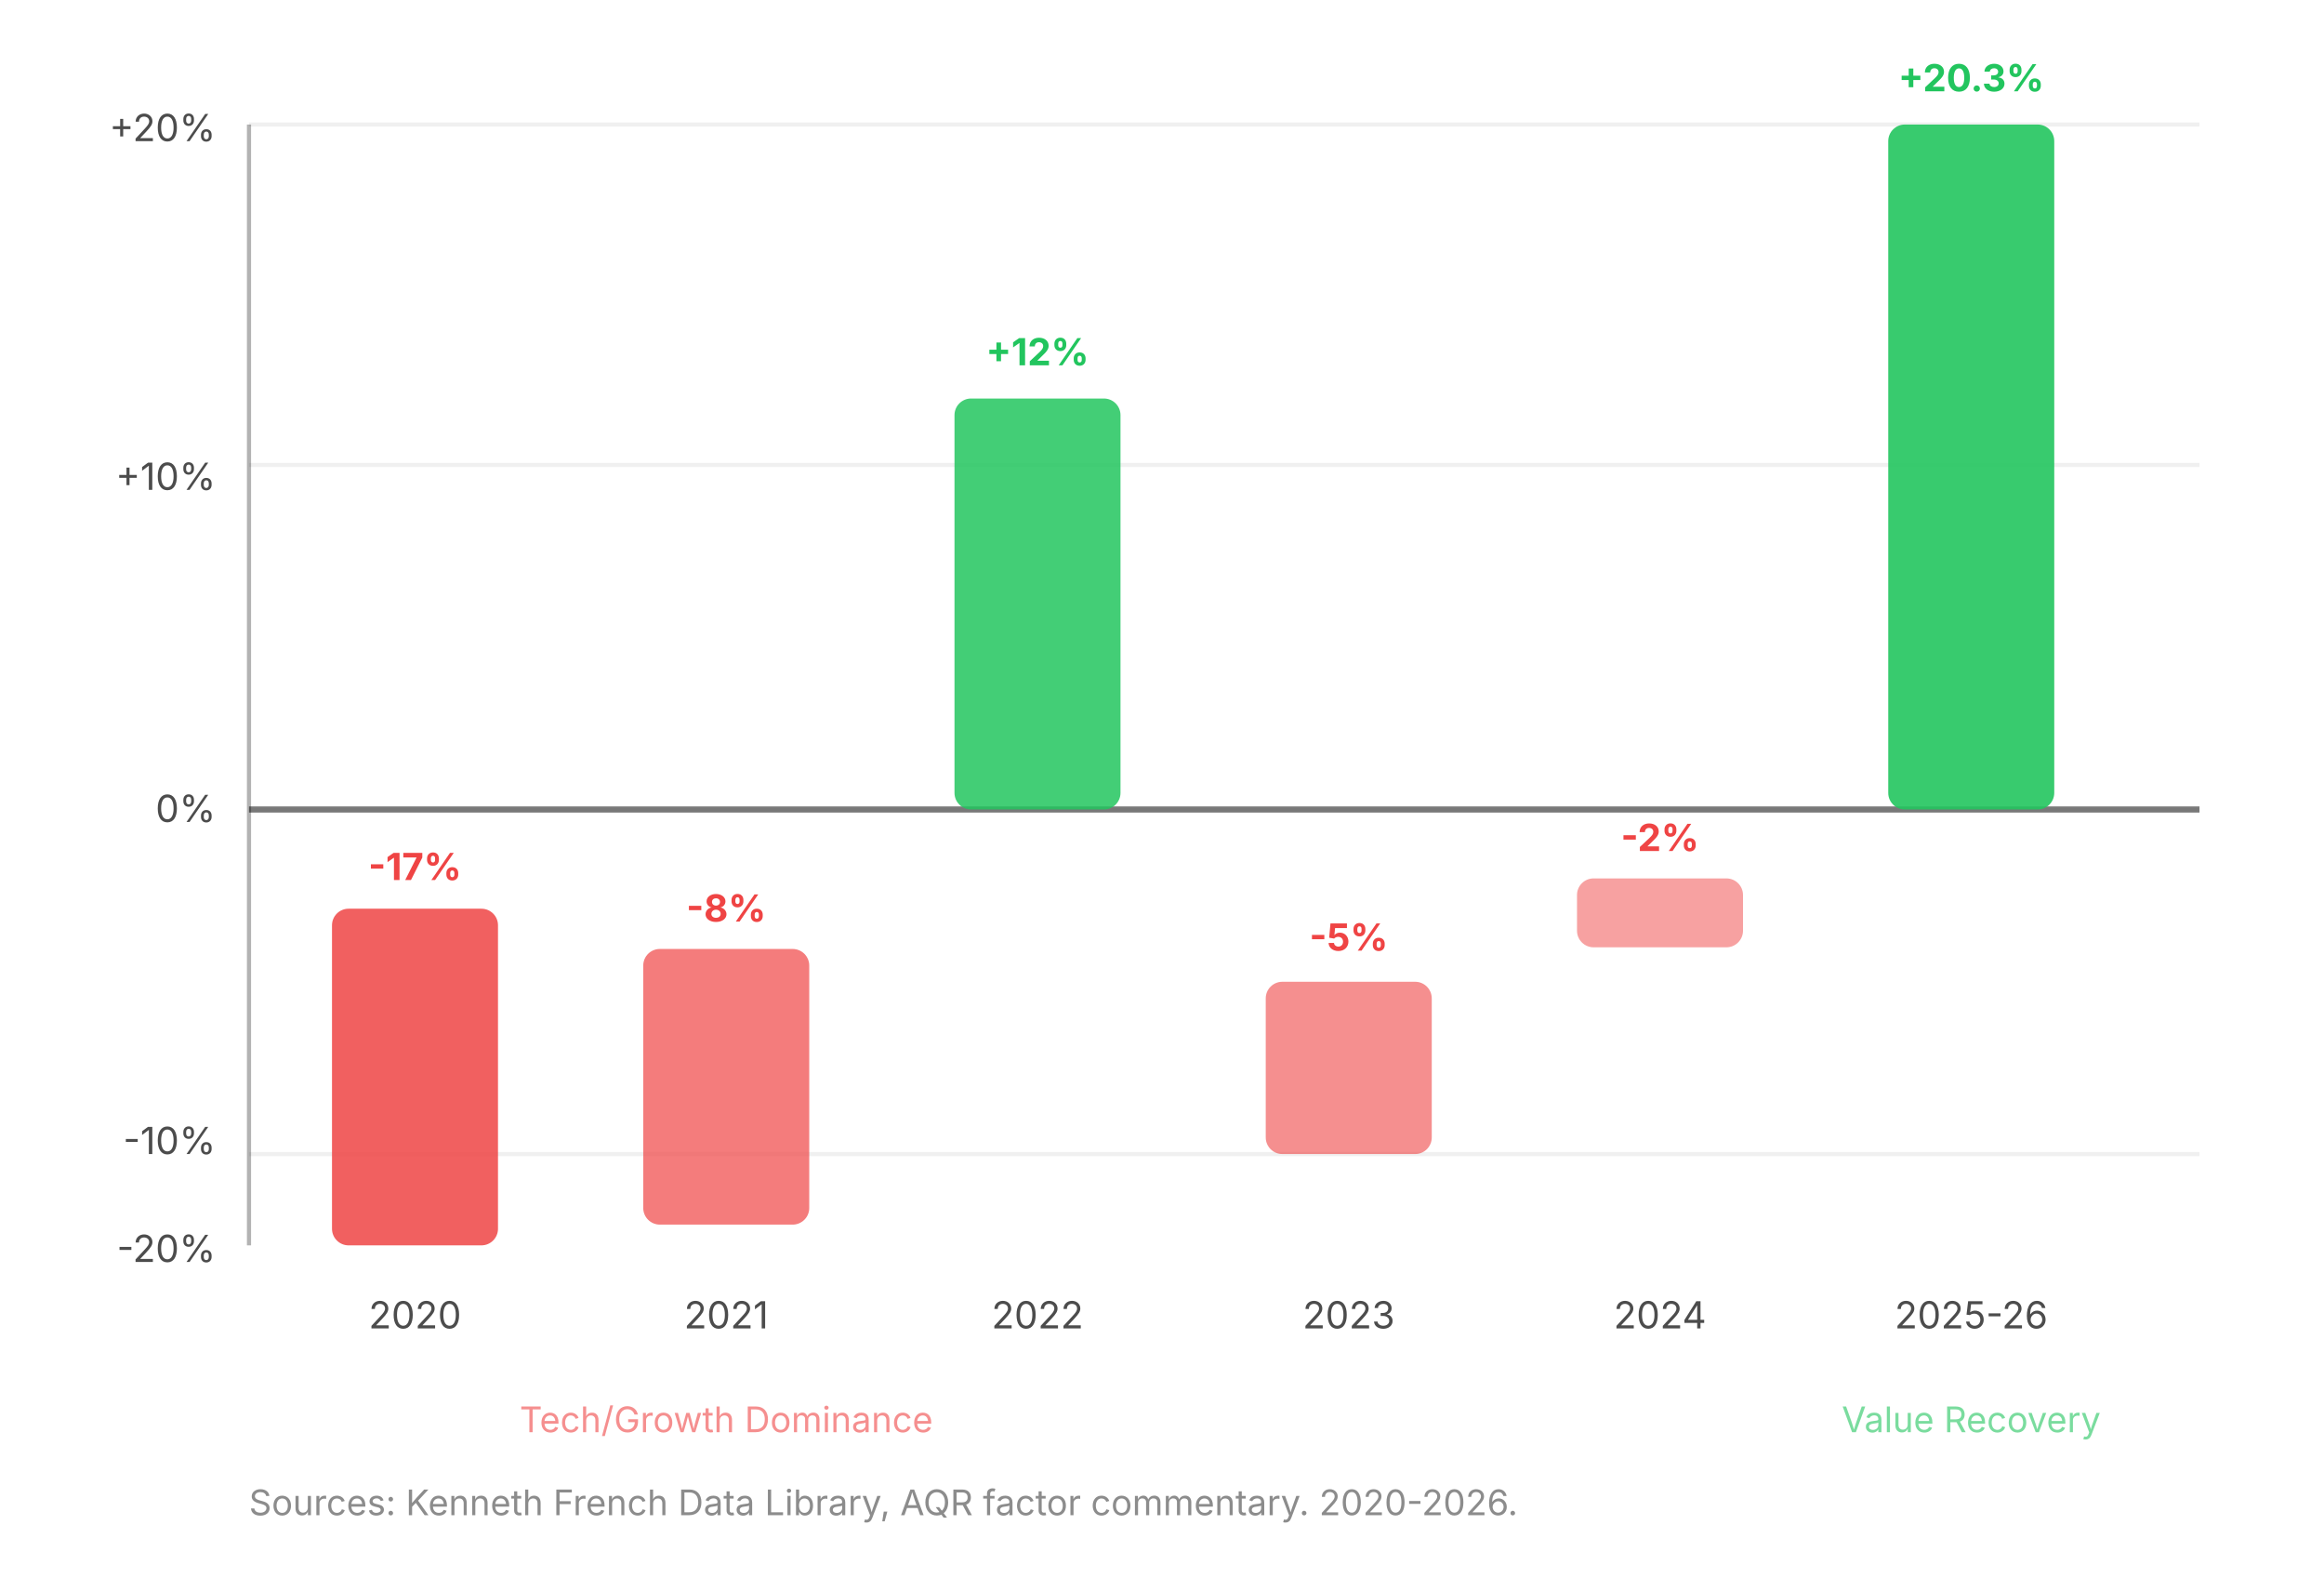
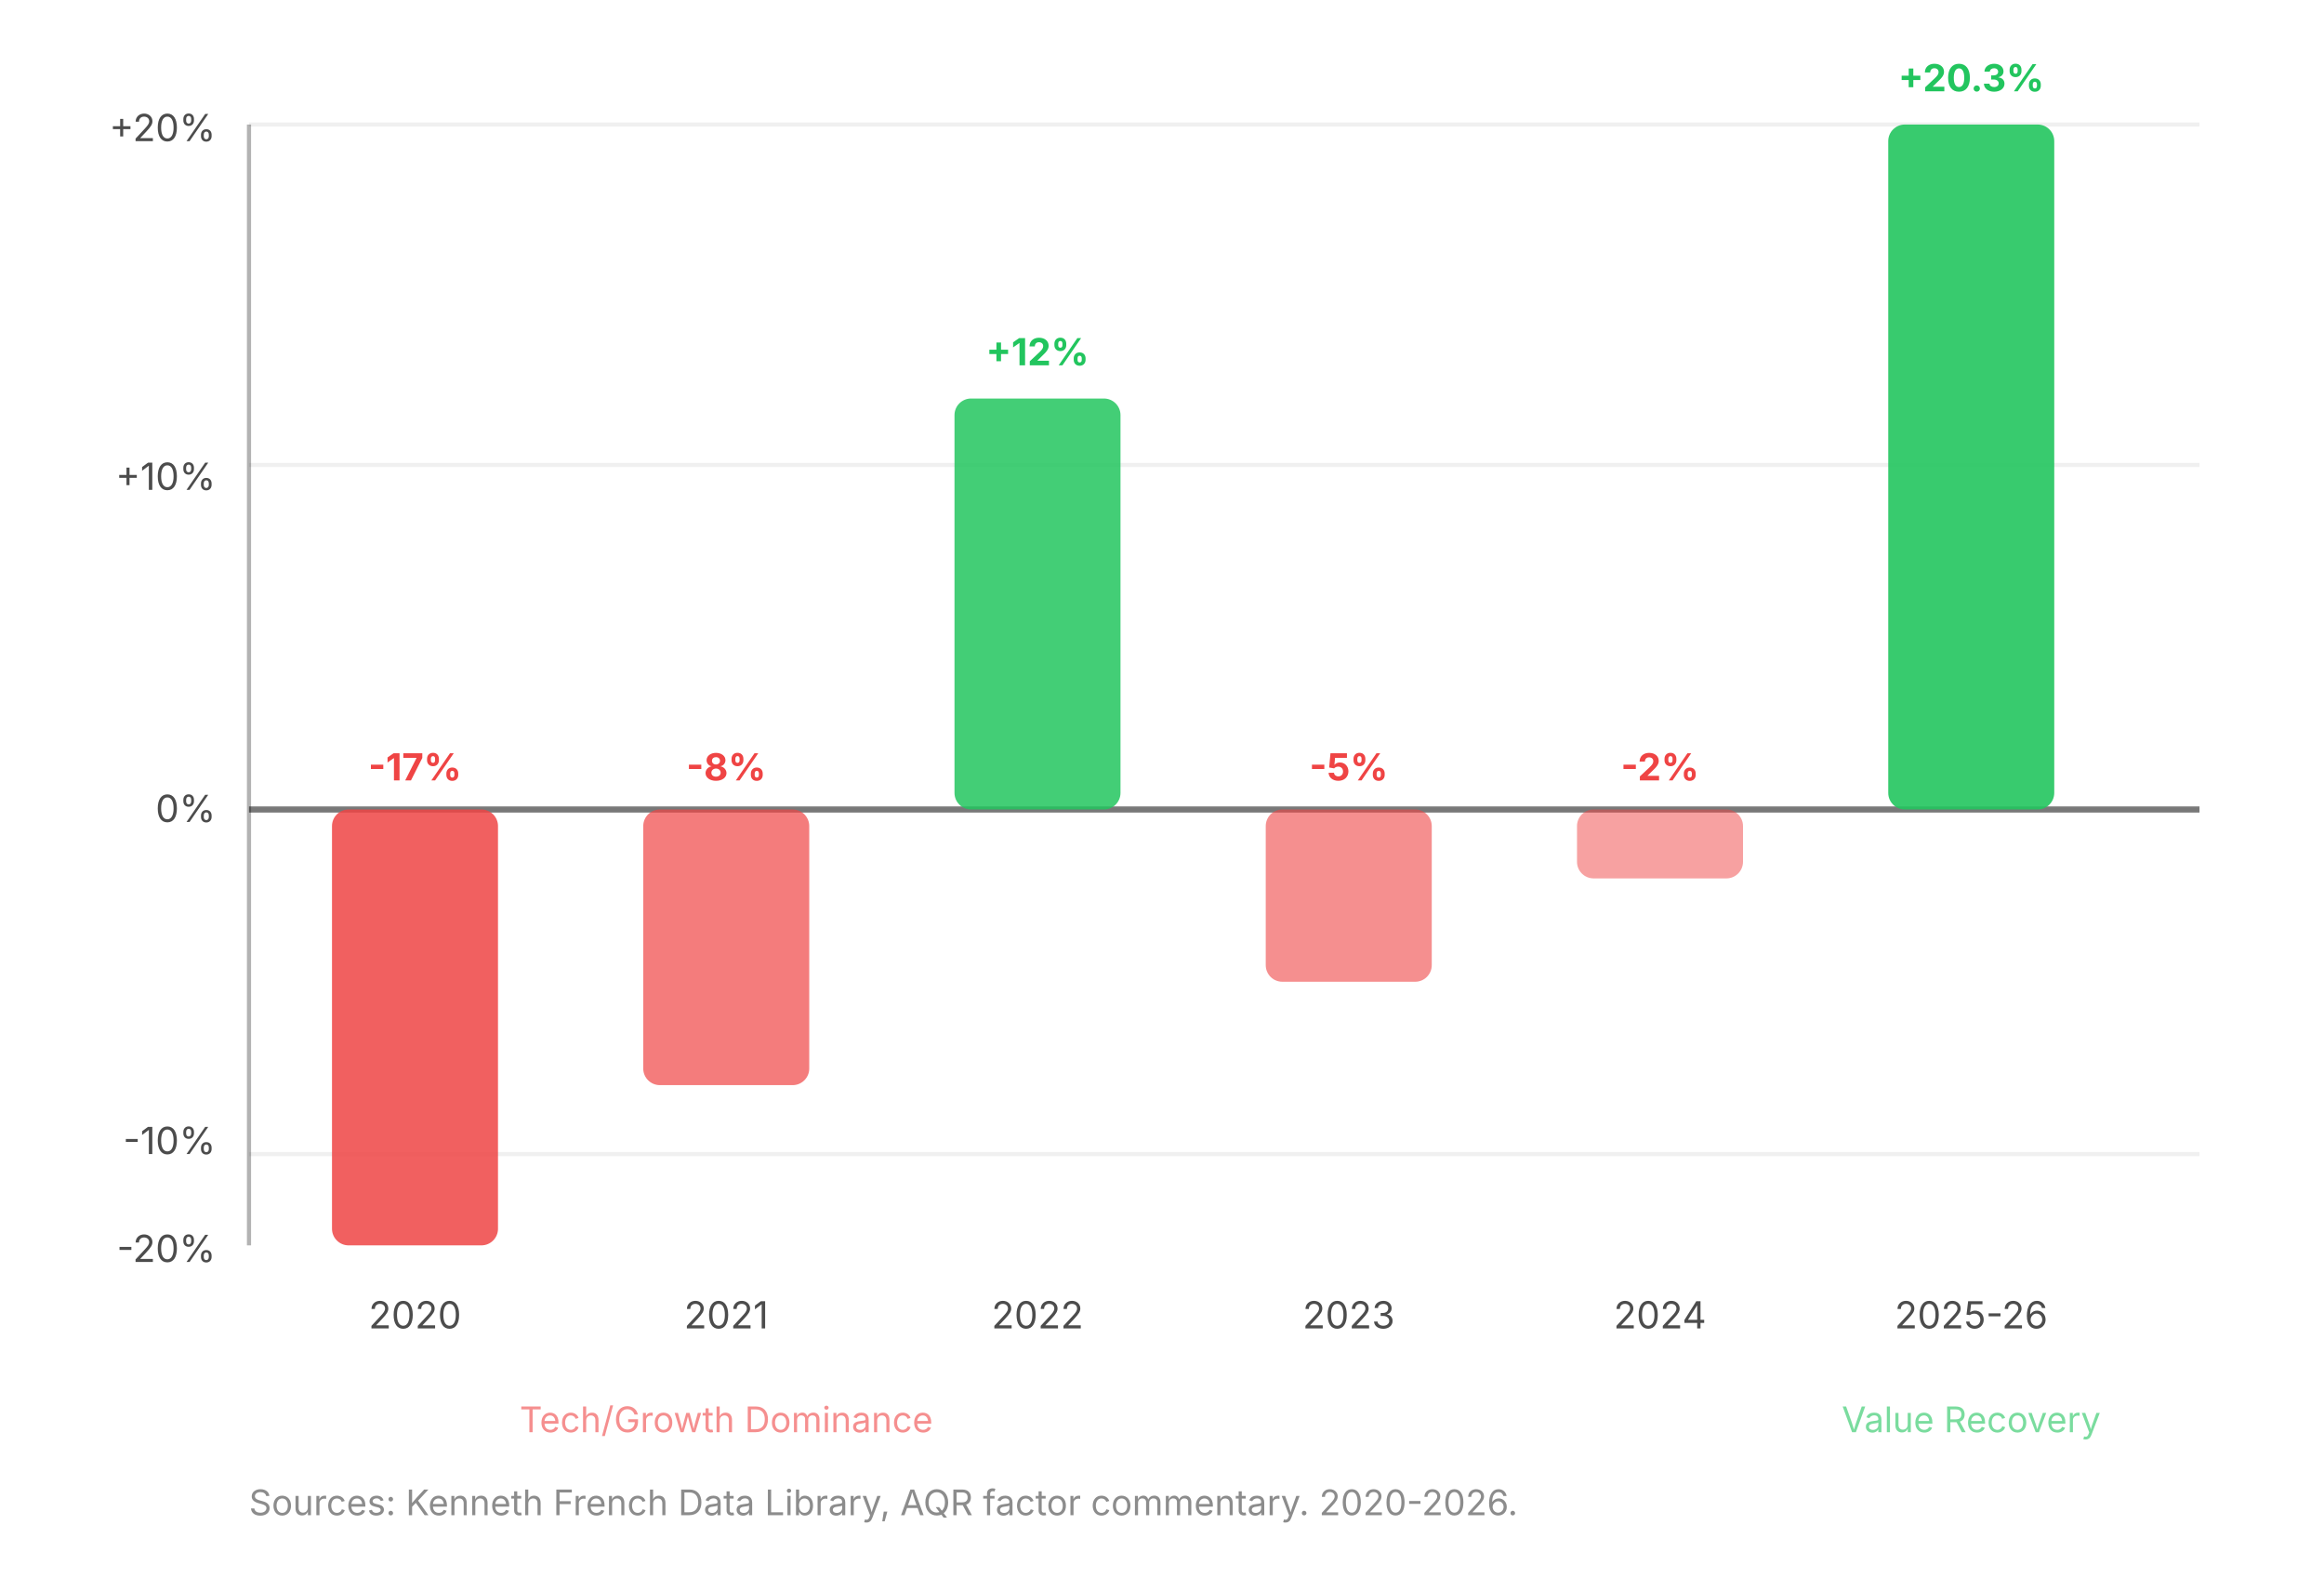
<svg xmlns="http://www.w3.org/2000/svg" viewBox="0 0 560 380" style="max-width:100%;height:auto;font-family:'Inter',system-ui,sans-serif" role="img" aria-label="Grouped bar chart showing value factor (HML) annual returns from 2020 to 2026. 2020 was minus 17 percent, 2021 was minus 8 percent, 2022 was plus 12 percent, 2023 was minus 5 percent, 2024 was minus 2 percent, and 2025 to 2026 was plus 20.33 percent. Value factor struggled during tech and growth dominance but recovered strongly in 2025-2026.">
  <line x1="60" y1="30" x2="60" y2="300" stroke="currentColor" opacity="0.3" />
  <line x1="60" y1="195" x2="530" y2="195" stroke="currentColor" opacity="0.5" stroke-width="1.5" />
  <text x="52" y="34" text-anchor="end" font-size="9" fill="currentColor" opacity="0.7">+20%</text>
  <text x="52" y="118" text-anchor="end" font-size="9" fill="currentColor" opacity="0.7">+10%</text>
  <text x="52" y="198" text-anchor="end" font-size="9" fill="currentColor" opacity="0.7">0%</text>
  <text x="52" y="278" text-anchor="end" font-size="9" fill="currentColor" opacity="0.7">-10%</text>
  <text x="52" y="304" text-anchor="end" font-size="9" fill="currentColor" opacity="0.7">-20%</text>
  <line x1="60" y1="30" x2="530" y2="30" stroke="currentColor" opacity="0.06" />
  <line x1="60" y1="112" x2="530" y2="112" stroke="currentColor" opacity="0.06" />
  <line x1="60" y1="195" x2="530" y2="195" stroke="currentColor" opacity="0.06" />
  <line x1="60" y1="278" x2="530" y2="278" stroke="currentColor" opacity="0.06" />
-   <rect x="80" y="218.9" width="40" height="81.1" rx="4" fill="#ef4444" opacity="0.85" />
-   <text x="100" y="212" text-anchor="middle" font-size="9" fill="#ef4444" font-weight="700">-17%</text>
+   <rect x="80" y="195" width="40" height="105" rx="4" fill="#ef4444" opacity="0.85" />
+   <text x="100" y="188" text-anchor="middle" font-size="9" fill="#ef4444" font-weight="700">-17%</text>
  <text x="100" y="320" text-anchor="middle" font-size="9" fill="currentColor" opacity="0.7">2020</text>
-   <rect x="155" y="228.6" width="40" height="66.4" rx="4" fill="#ef4444" opacity="0.7" />
-   <text x="175" y="222" text-anchor="middle" font-size="9" fill="#ef4444" font-weight="700">-8%</text>
+   <rect x="155" y="195" width="40" height="66.4" rx="4" fill="#ef4444" opacity="0.7" />
+   <text x="175" y="188" text-anchor="middle" font-size="9" fill="#ef4444" font-weight="700">-8%</text>
  <text x="175" y="320" text-anchor="middle" font-size="9" fill="currentColor" opacity="0.7">2021</text>
  <rect x="230" y="96" width="40" height="99" rx="4" fill="#22c55e" opacity="0.85" />
  <text x="250" y="88" text-anchor="middle" font-size="9" fill="#22c55e" font-weight="700">+12%</text>
  <text x="250" y="320" text-anchor="middle" font-size="9" fill="currentColor" opacity="0.7">2022</text>
-   <rect x="305" y="236.5" width="40" height="41.5" rx="4" fill="#ef4444" opacity="0.6" />
-   <text x="325" y="229" text-anchor="middle" font-size="9" fill="#ef4444" font-weight="700">-5%</text>
+   <rect x="305" y="195" width="40" height="41.5" rx="4" fill="#ef4444" opacity="0.6" />
+   <text x="325" y="188" text-anchor="middle" font-size="9" fill="#ef4444" font-weight="700">-5%</text>
  <text x="325" y="320" text-anchor="middle" font-size="9" fill="currentColor" opacity="0.7">2023</text>
-   <rect x="380" y="211.6" width="40" height="16.6" rx="4" fill="#ef4444" opacity="0.5" />
-   <text x="400" y="205" text-anchor="middle" font-size="9" fill="#ef4444" font-weight="700">-2%</text>
+   <rect x="380" y="195" width="40" height="16.6" rx="4" fill="#ef4444" opacity="0.5" />
+   <text x="400" y="188" text-anchor="middle" font-size="9" fill="#ef4444" font-weight="700">-2%</text>
  <text x="400" y="320" text-anchor="middle" font-size="9" fill="currentColor" opacity="0.7">2024</text>
  <rect x="455" y="30" width="40" height="165" rx="4" fill="#22c55e" opacity="0.9" />
  <text x="475" y="22" text-anchor="middle" font-size="9" fill="#22c55e" font-weight="700">+20.3%</text>
  <text x="475" y="320" text-anchor="middle" font-size="9" fill="currentColor" opacity="0.7">2025-26</text>
  <text x="175" y="345" text-anchor="middle" font-size="8.5" fill="#ef4444" opacity="0.6">Tech/Growth Dominance</text>
  <text x="475" y="345" text-anchor="middle" font-size="8.5" fill="#22c55e" opacity="0.6">Value Recovery</text>
  <text x="60" y="365" font-size="8.5" fill="currentColor" opacity="0.45">Sources: Kenneth French Data Library, AQR factor commentary. 2020-2026.</text>
</svg>
